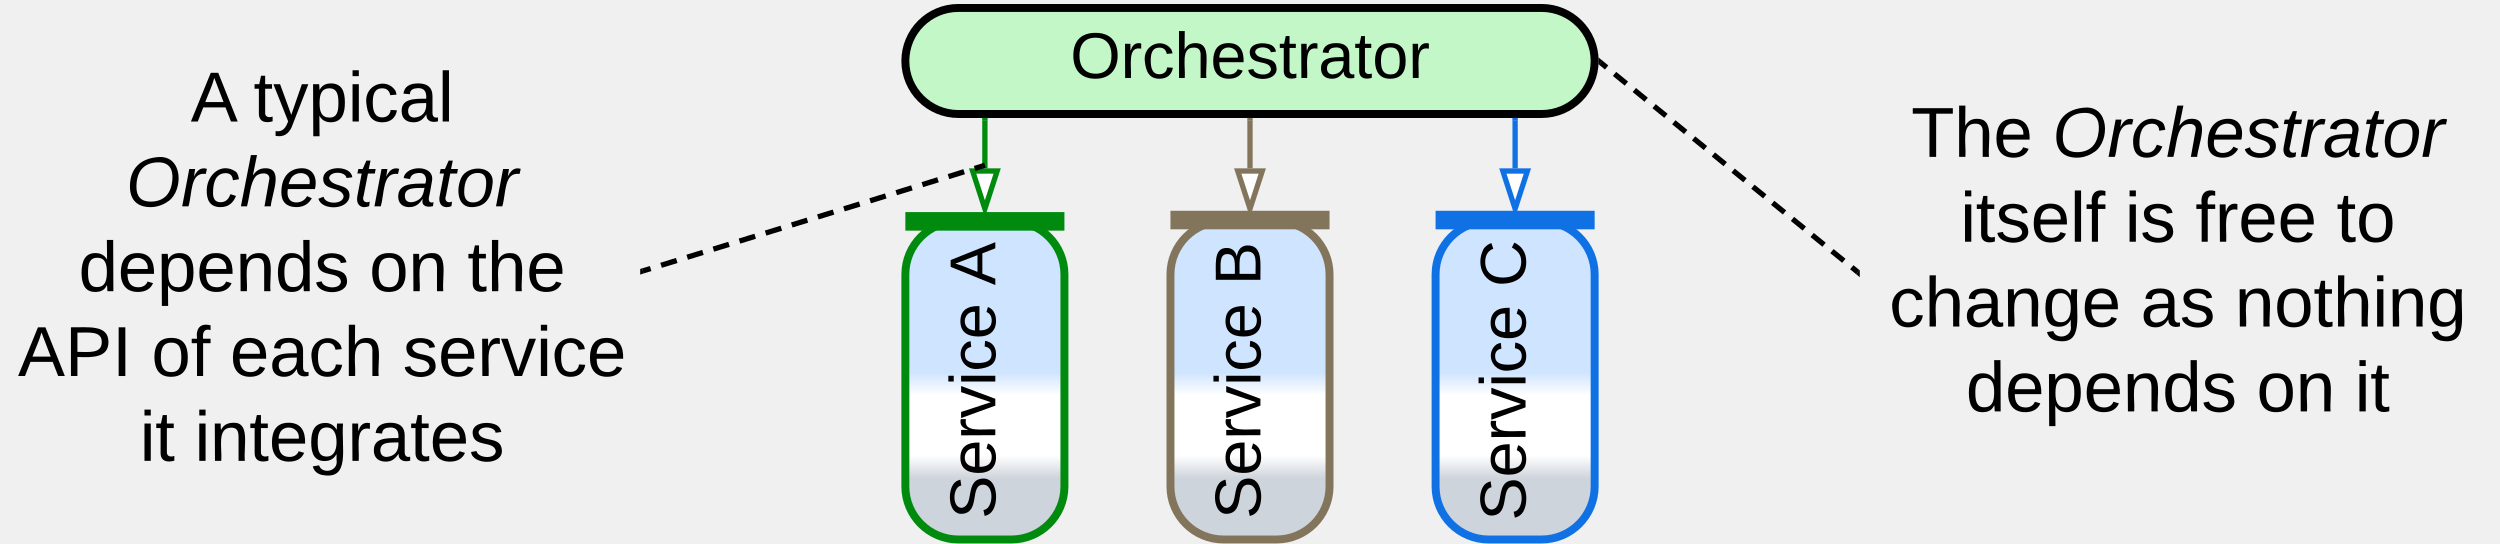
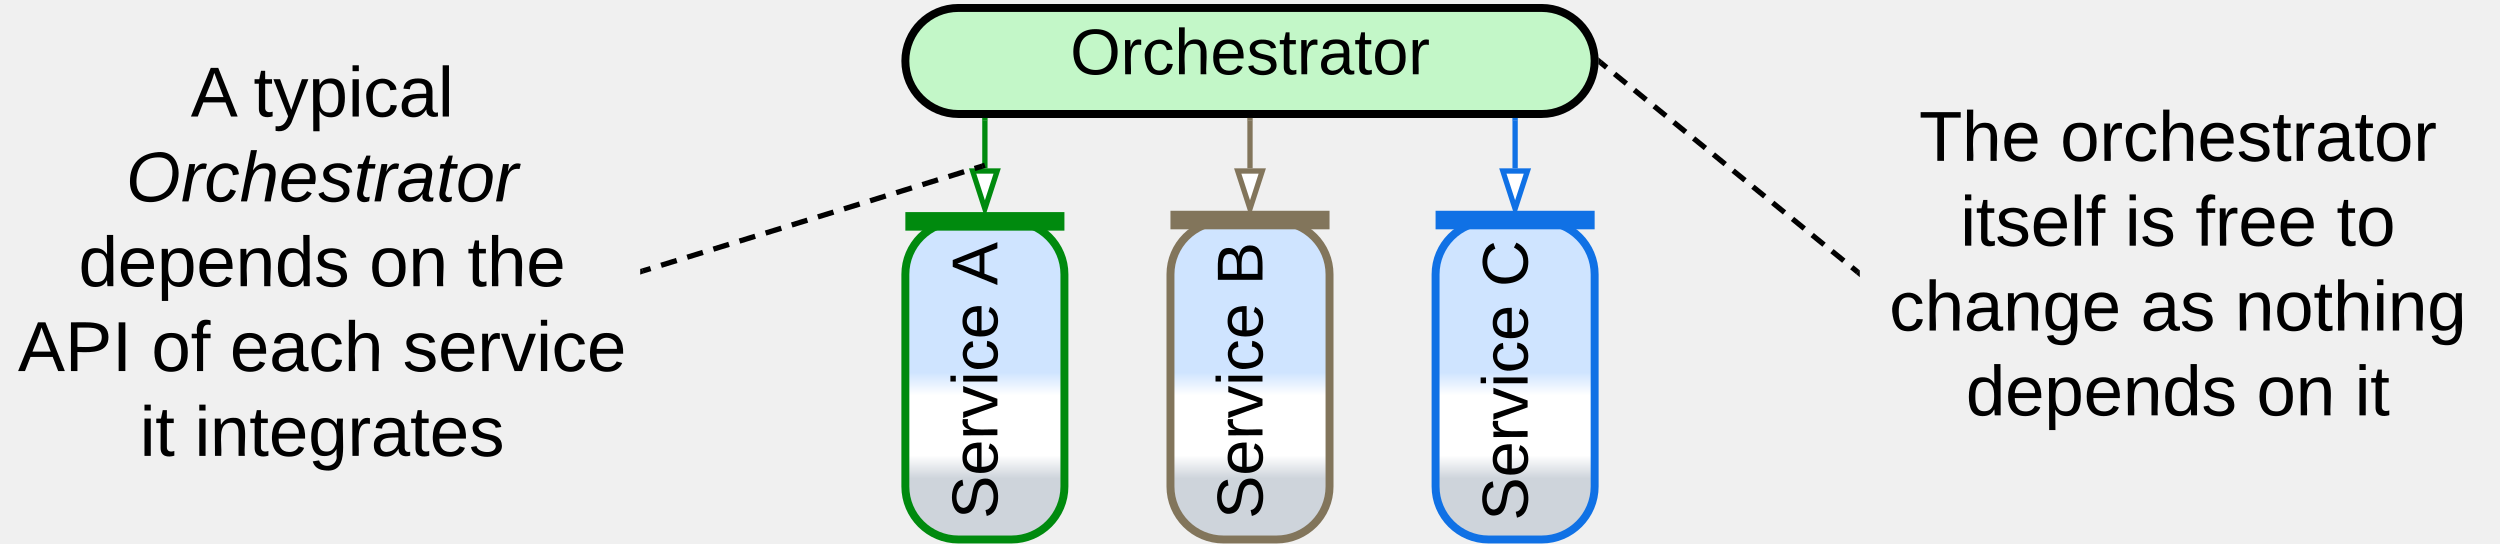
<svg xmlns="http://www.w3.org/2000/svg" xmlns:ns1="lucid" xmlns:xlink="http://www.w3.org/1999/xlink" width="943" height="205">
  <g transform="translate(-158.5 -537)" ns1:page-tab-id="0_0">
    <path d="M500 640.5a20 20 0 0 1 20-20h20a20 20 0 0 1 20 20v80a20 20 0 0 1-20 20h-20a20 20 0 0 1-20-20z" stroke="#008a0e" stroke-width="3" fill="url(#a)" />
-     <use xlink:href="#b" transform="matrix(-1.8369701987210297e-16,-1,1,-1.8369701987210297e-16,505,735.5) translate(2.783951 28.93056)" />
-     <use xlink:href="#c" transform="matrix(-1.8369701987210297e-16,-1,1,-1.8369701987210297e-16,505,735.5) translate(90.91975 28.93056)" />
+     <use xlink:href="#b" transform="matrix(-1.8369701987210297e-16,-1,1,-1.8369701987210297e-16,505,735.5) translate(2.783951 29.71181)" />
+     <use xlink:href="#c" transform="matrix(-1.8369701987210297e-16,-1,1,-1.8369701987210297e-16,505,735.5) translate(90.91975 29.71181)" />
    <path d="M600 640.5a20 20 0 0 1 20-20h20a20 20 0 0 1 20 20v80a20 20 0 0 1-20 20h-20a20 20 0 0 1-20-20z" stroke="#82755b" stroke-width="3" fill="url(#d)" />
-     <use xlink:href="#b" transform="matrix(-1.8369701987210297e-16,-1,1,-1.8369701987210297e-16,605.0001,735.5) translate(2.783951 28.93056)" />
-     <use xlink:href="#e" transform="matrix(-1.8369701987210297e-16,-1,1,-1.8369701987210297e-16,605.0001,735.5) translate(90.91975 28.93056)" />
-     <path d="M700 640.5a20 20 0 0 1 20-20h20a20 20 0 0 1 20 20v80a20 20 0 0 1-20 20h-20a20 20 0 0 1-20-20z" stroke="#1071e5" stroke-width="3" fill="url(#f)" />
-     <use xlink:href="#b" transform="matrix(-1.8369701987210297e-16,-1,1,-1.8369701987210297e-16,705.0001,735.5) translate(2.138889 28.93056)" />
-     <use xlink:href="#g" transform="matrix(-1.8369701987210297e-16,-1,1,-1.8369701987210297e-16,705.0001,735.5) translate(90.27469 28.93056)" />
+     <use xlink:href="#e" transform="matrix(-1.8369701987210297e-16,-1,1,-1.8369701987210297e-16,605.0001,735.5) translate(2.783951 29.71181)" />
+     <use xlink:href="#f" transform="matrix(-1.8369701987210297e-16,-1,1,-1.8369701987210297e-16,605.0001,735.5) translate(90.91975 29.71181)" />
+     <path d="M700 640.5a20 20 0 0 1 20-20h20a20 20 0 0 1 20 20v80a20 20 0 0 1-20 20h-20a20 20 0 0 1-20-20z" stroke="#1071e5" stroke-width="3" fill="url(#g)" />
+     <use xlink:href="#b" transform="matrix(-1.8369701987210297e-16,-1,1,-1.8369701987210297e-16,705.0001,735.5) translate(2.138889 29.71181)" />
+     <use xlink:href="#h" transform="matrix(-1.8369701987210297e-16,-1,1,-1.8369701987210297e-16,705.0001,735.5) translate(90.27469 29.71181)" />
    <path d="M500 560a20 20 0 0 1 20-20h220a20 20 0 0 1 20 20 20 20 0 0 1-20 20H520a20 20 0 0 1-20-20z" stroke="#000" stroke-width="3" fill="#c3f7c8" />
-     <use xlink:href="#h" transform="matrix(1,0,0,1,505.0001,545) translate(57.20562 21.43056)" />
+     <use xlink:href="#i" transform="matrix(1,0,0,1,505.0001,545) translate(57.20562 20.02431)" />
    <path d="M530 582.5v18" stroke="#008a0e" stroke-width="2" fill="none" />
    <path d="M530.98 582.53H529v-1.03H531z" stroke="#008a0e" stroke-width=".05" fill="#008a0e" />
    <path d="M530 615.76l-4.63-14.26h9.26z" stroke="#008a0e" stroke-width="2" fill="#fff" />
    <path d="M630 582.5v18" stroke="#82755b" stroke-width="2" fill="none" />
    <path d="M630.98 582.53H629v-1.03H631z" stroke="#82755b" stroke-width=".05" fill="#82755b" />
    <path d="M630 615.76l-4.63-14.26h9.26z" stroke="#82755b" stroke-width="2" fill="#fff" />
    <path d="M730 582.5v18" stroke="#1071e5" stroke-width="2" fill="none" />
    <path d="M730.98 582.53H729v-1.03H731z" stroke="#1071e5" stroke-width=".05" fill="#1071e5" />
    <path d="M730 615.76l-4.63-14.26h9.27z" stroke="#1071e5" stroke-width="2" fill="#fff" />
-     <path d="M160 544.5a6 6 0 0 1 6-6h228a6 6 0 0 1 6 6v190a6 6 0 0 1-6 6H166a6 6 0 0 1-6-6z" stroke="#000" stroke-opacity="0" stroke-width="3" fill="#fff" fill-opacity="0" />
-     <use xlink:href="#i" transform="matrix(1,0,0,1,165,543.5) translate(65.44444 39.33333)" />
-     <use xlink:href="#j" transform="matrix(1,0,0,1,165,543.5) translate(89.14815 39.33333)" />
-     <use xlink:href="#k" transform="matrix(1,0,0,1,165,543.5) translate(41.03704 71.33333)" />
-     <use xlink:href="#l" transform="matrix(1,0,0,1,165,543.5) translate(23.14815 103.3333)" />
-     <use xlink:href="#m" transform="matrix(1,0,0,1,165,543.5) translate(132.7778 103.3333)" />
-     <use xlink:href="#n" transform="matrix(1,0,0,1,165,543.5) translate(169.8148 103.3333)" />
-     <use xlink:href="#o" transform="matrix(1,0,0,1,165,543.5) translate(0.2592593 135.3333)" />
-     <use xlink:href="#p" transform="matrix(1,0,0,1,165,543.5) translate(50.62963 135.3333)" />
-     <use xlink:href="#q" transform="matrix(1,0,0,1,165,543.5) translate(80.25926 135.3333)" />
-     <use xlink:href="#r" transform="matrix(1,0,0,1,165,543.5) translate(145.4444 135.3333)" />
-     <use xlink:href="#s" transform="matrix(1,0,0,1,165,543.5) translate(46.22222 167.3333)" />
-     <use xlink:href="#t" transform="matrix(1,0,0,1,165,543.5) translate(66.88889 167.3333)" />
-     <path d="M860 546a6 6 0 0 1 6-6h228a6 6 0 0 1 6 6v188.5a6 6 0 0 1-6 6H866a6 6 0 0 1-6-6z" stroke="#000" stroke-opacity="0" stroke-width="3" fill="#fff" fill-opacity="0" />
-     <use xlink:href="#u" transform="matrix(1,0,0,1,865,545) translate(14.40741 51.17708)" />
-     <use xlink:href="#k" transform="matrix(1,0,0,1,865,545) translate(67.66667 51.17708)" />
-     <use xlink:href="#v" transform="matrix(1,0,0,1,865,545) translate(32.92593 83.17708)" />
-     <use xlink:href="#w" transform="matrix(1,0,0,1,865,545) translate(95 83.17708)" />
-     <use xlink:href="#x" transform="matrix(1,0,0,1,865,545) translate(121.5926 83.17708)" />
-     <use xlink:href="#y" transform="matrix(1,0,0,1,865,545) translate(174.8519 83.17708)" />
-     <use xlink:href="#z" transform="matrix(1,0,0,1,865,545) translate(6.148148 115.1771)" />
-     <use xlink:href="#A" transform="matrix(1,0,0,1,865,545) translate(100.963 115.1771)" />
-     <use xlink:href="#B" transform="matrix(1,0,0,1,865,545) translate(136.5185 115.1771)" />
-     <use xlink:href="#l" transform="matrix(1,0,0,1,865,545) translate(35.03704 147.1771)" />
-     <use xlink:href="#m" transform="matrix(1,0,0,1,865,545) translate(144.6667 147.1771)" />
-     <use xlink:href="#C" transform="matrix(1,0,0,1,865,545) translate(181.7037 147.1771)" />
+     <path d="M160 544.5a6 6 0 0 1 6-6h228a6 6 0 0 1 6 6v190a6 6 0 0 1-6 6H166a6 6 0 0 1-6-6z" fill="none" />
+     <use xlink:href="#j" transform="matrix(1,0,0,1,165,543.5) translate(65.44444 37.45833)" />
+     <use xlink:href="#k" transform="matrix(1,0,0,1,165,543.5) translate(89.14815 37.45833)" />
+     <use xlink:href="#l" transform="matrix(1,0,0,1,165,543.5) translate(41.03704 69.45833)" />
+     <use xlink:href="#m" transform="matrix(1,0,0,1,165,543.5) translate(23.14815 101.4583)" />
+     <use xlink:href="#n" transform="matrix(1,0,0,1,165,543.5) translate(132.7778 101.4583)" />
+     <use xlink:href="#o" transform="matrix(1,0,0,1,165,543.5) translate(169.8148 101.4583)" />
+     <use xlink:href="#p" transform="matrix(1,0,0,1,165,543.5) translate(0.2592593 133.4583)" />
+     <use xlink:href="#q" transform="matrix(1,0,0,1,165,543.5) translate(50.62963 133.4583)" />
+     <use xlink:href="#r" transform="matrix(1,0,0,1,165,543.5) translate(80.25926 133.4583)" />
+     <use xlink:href="#s" transform="matrix(1,0,0,1,165,543.5) translate(145.4444 133.4583)" />
+     <use xlink:href="#t" transform="matrix(1,0,0,1,165,543.5) translate(46.22222 165.4583)" />
+     <use xlink:href="#u" transform="matrix(1,0,0,1,165,543.5) translate(66.88889 165.4583)" />
+     <path d="M860 546a6 6 0 0 1 6-6h228a6 6 0 0 1 6 6v188.5a6 6 0 0 1-6 6H866a6 6 0 0 1-6-6z" fill="none" />
+     <use xlink:href="#v" transform="matrix(1,0,0,1,865,545) translate(17.37037 52.66927)" />
+     <use xlink:href="#w" transform="matrix(1,0,0,1,865,545) translate(70.62963 52.66927)" />
+     <use xlink:href="#x" transform="matrix(1,0,0,1,865,545) translate(32.92593 84.66927)" />
+     <use xlink:href="#y" transform="matrix(1,0,0,1,865,545) translate(95 84.66927)" />
+     <use xlink:href="#z" transform="matrix(1,0,0,1,865,545) translate(121.5926 84.66927)" />
+     <use xlink:href="#A" transform="matrix(1,0,0,1,865,545) translate(174.8519 84.66927)" />
+     <use xlink:href="#B" transform="matrix(1,0,0,1,865,545) translate(6.148148 116.6693)" />
+     <use xlink:href="#C" transform="matrix(1,0,0,1,865,545) translate(100.963 116.6693)" />
+     <use xlink:href="#D" transform="matrix(1,0,0,1,865,545) translate(136.5185 116.6693)" />
+     <use xlink:href="#E" transform="matrix(1,0,0,1,865,545) translate(35.03704 148.6693)" />
+     <use xlink:href="#F" transform="matrix(1,0,0,1,865,545) translate(144.6667 148.6693)" />
+     <use xlink:href="#G" transform="matrix(1,0,0,1,865,545) translate(181.7037 148.6693)" />
    <path d="M556.5 620.5h-53M556.4 620.5h3.6M503.6 620.5H500" stroke="#008a0e" stroke-width="7" fill="none" />
    <path d="M656.5 620h-53M656.4 620h3.6M603.6 620H600" stroke="#82755b" stroke-width="7" fill="none" />
    <path d="M756.5 620h-53M756.4 620h3.6M703.6 620H700" stroke="#1071e5" stroke-width="7" fill="none" />
    <path d="M400.95 639.2l2.96-.9m3.95-1.23l5.9-1.82m3.96-1.22l5.92-1.83m3.94-1.22l5.9-1.82m3.95-1.22l5.92-1.83m3.94-1.2l5.92-1.83m3.94-1.22l5.9-1.82m3.95-1.22l5.9-1.82m3.95-1.22l5.92-1.82m3.94-1.22l5.9-1.83m3.95-1.23l5.9-1.82m3.95-1.22l5.9-1.83m3.96-1.2l5.9-1.84m3.95-1.22l2.94-.9" stroke="#000" stroke-width="2" fill="none" />
    <path d="M401.27 640.13l-1.27.4v-2.05l.7-.2z" stroke="#000" stroke-width=".05" fill="#000" />
-     <path d="M529.02 599.64l.98-.3M762.28 560.63l2.24 1.82m2.98 2.43l4.47 3.65m3 2.43l4.46 3.65m3 2.44l4.46 3.64m2.97 2.43l4.48 3.66m2.98 2.43l4.47 3.63m3 2.43l4.46 3.65m2.98 2.44l4.48 3.65m2.98 2.42l4.48 3.64m2.98 2.43l4.47 3.64m3 2.43l4.46 3.64m2.97 2.44l4.48 3.65m2.98 2.42l4.48 3.64m3 2.44l2.23 1.82" stroke="#000" stroke-width="2" fill="none" />
+     <path d="M529.02 599.64l.98-.3M762.28 560.63l2.24 1.82m2.98 2.43l4.47 3.65m3 2.43l4.46 3.65m3 2.44l4.46 3.64m2.97 2.43l4.48 3.66m2.98 2.43l4.47 3.63m3 2.43l4.46 3.65m2.98 2.44l4.48 3.65m2.98 2.42l4.47 3.64m3 2.43l4.46 3.64m3 2.43l4.46 3.64m2.97 2.44l4.48 3.65m2.98 2.42l4.48 3.64m3 2.44l2.23 1.82" stroke="#000" stroke-width="2" fill="none" />
    <path d="M762.92 559.9l-1.24 1.5-.27-.22.1-1.18-.1-1.34zM860 639v2.5l-1.4-1.14 1.22-1.5z" stroke="#000" stroke-width=".05" fill="#000" />
    <defs>
      <linearGradient gradientUnits="userSpaceOnUse" id="a" x1="500" y1="740.5" x2="500" y2="620.5">
        <stop offset="19.2%" stop-color="#ced4db" />
        <stop offset="26.45%" stop-color="#fff" />
        <stop offset="45.29%" stop-color="#fff" />
        <stop offset="52.54%" stop-color="#cfe4ff" />
      </linearGradient>
-       <path d="M185-189c-5-48-123-54-124 2 14 75 158 14 163 119 3 78-121 87-175 55-17-10-28-26-33-46l33-7c5 56 141 63 141-1 0-78-155-14-162-118-5-82 145-84 179-34 5 7 8 16 11 25" id="D" />
-       <path d="M100-194c63 0 86 42 84 106H49c0 40 14 67 53 68 26 1 43-12 49-29l28 8c-11 28-37 45-77 45C44 4 14-33 15-96c1-61 26-98 85-98zm52 81c6-60-76-77-97-28-3 7-6 17-6 28h103" id="E" />
-       <path d="M114-163C36-179 61-72 57 0H25l-1-190h30c1 12-1 29 2 39 6-27 23-49 58-41v29" id="F" />
-       <path d="M108 0H70L1-190h34L89-25l56-165h34" id="G" />
-       <path d="M24-231v-30h32v30H24zM24 0v-190h32V0H24" id="H" />
-       <path d="M96-169c-40 0-48 33-48 73s9 75 48 75c24 0 41-14 43-38l32 2c-6 37-31 61-74 61-59 0-76-41-82-99-10-93 101-131 147-64 4 7 5 14 7 22l-32 3c-4-21-16-35-41-35" id="I" />
+       <path d="M185-189c-5-48-123-54-124 2 14 75 158 14 163 119 3 78-121 87-175 55-17-10-28-26-33-46l33-7c5 56 141 63 141-1 0-78-155-14-162-118-5-82 145-84 179-34 5 7 8 16 11 25" id="H" />
+       <path d="M100-194c63 0 86 42 84 106H49c0 40 14 67 53 68 26 1 43-12 49-29l28 8c-11 28-37 45-77 45C44 4 14-33 15-96c1-61 26-98 85-98zm52 81c6-60-76-77-97-28-3 7-6 17-6 28h103" id="I" />
+       <path d="M114-163C36-179 61-72 57 0H25l-1-190h30c1 12-1 29 2 39 6-27 23-49 58-41v29" id="J" />
+       <path d="M108 0H70L1-190h34L89-25l56-165h34" id="K" />
+       <path d="M24-231v-30h32v30H24zM24 0v-190h32V0H24" id="L" />
+       <path d="M96-169c-40 0-48 33-48 73s9 75 48 75c24 0 41-14 43-38l32 2c-6 37-31 61-74 61-59 0-76-41-82-99-10-93 101-131 147-64 4 7 5 14 7 22l-32 3c-4-21-16-35-41-35" id="M" />
      <g id="b">
-         <use transform="matrix(0.06790123,0,0,0.06790123,0,0)" xlink:href="#D" />
-         <use transform="matrix(0.06790123,0,0,0.06790123,16.2963,0)" xlink:href="#E" />
-         <use transform="matrix(0.06790123,0,0,0.06790123,29.87654,0)" xlink:href="#F" />
-         <use transform="matrix(0.06790123,0,0,0.06790123,37.95679,0)" xlink:href="#G" />
-         <use transform="matrix(0.06790123,0,0,0.06790123,50.17901,0)" xlink:href="#H" />
-         <use transform="matrix(0.06790123,0,0,0.06790123,55.54321,0)" xlink:href="#I" />
-         <use transform="matrix(0.06790123,0,0,0.06790123,67.76543,0)" xlink:href="#E" />
-       </g>
-       <path d="M205 0l-28-72H64L36 0H1l101-248h38L239 0h-34zm-38-99l-47-123c-12 45-31 82-46 123h93" id="J" />
-       <use transform="matrix(0.06790123,0,0,0.06790123,0,0)" xlink:href="#J" id="c" />
+         <use transform="matrix(0.06790123,0,0,0.06790123,0,0)" xlink:href="#H" />
+         <use transform="matrix(0.06790123,0,0,0.06790123,16.2963,0)" xlink:href="#I" />
+         <use transform="matrix(0.06790123,0,0,0.06790123,29.87654,0)" xlink:href="#J" />
+         <use transform="matrix(0.06790123,0,0,0.06790123,37.95679,0)" xlink:href="#K" />
+         <use transform="matrix(0.06790123,0,0,0.06790123,50.17901,0)" xlink:href="#L" />
+         <use transform="matrix(0.06790123,0,0,0.06790123,55.54321,0)" xlink:href="#M" />
+         <use transform="matrix(0.06790123,0,0,0.06790123,67.76543,0)" xlink:href="#I" />
+       </g>
+       <path d="M205 0l-28-72H64L36 0H1l101-248h38L239 0h-34zm-38-99l-47-123c-12 45-31 82-46 123h93" id="N" />
+       <use transform="matrix(0.06790123,0,0,0.06790123,0,0)" xlink:href="#N" id="c" />
      <linearGradient gradientUnits="userSpaceOnUse" id="d" x1="600" y1="740.5" x2="600" y2="620.5">
        <stop offset="19.2%" stop-color="#ced4db" />
        <stop offset="26.45%" stop-color="#fff" />
        <stop offset="45.29%" stop-color="#fff" />
        <stop offset="52.54%" stop-color="#cfe4ff" />
      </linearGradient>
-       <path d="M160-131c35 5 61 23 61 61C221 17 115-2 30 0v-248c76 3 177-17 177 60 0 33-19 50-47 57zm-97-11c50-1 110 9 110-42 0-47-63-36-110-37v79zm0 115c55-2 124 14 124-45 0-56-70-42-124-44v89" id="K" />
-       <use transform="matrix(0.06790123,0,0,0.06790123,0,0)" xlink:href="#K" id="e" />
-       <linearGradient gradientUnits="userSpaceOnUse" id="f" x1="700" y1="740.5" x2="700" y2="620.5">
+       <g id="e">
+         <use transform="matrix(0.06790123,0,0,0.06790123,0,0)" xlink:href="#H" />
+         <use transform="matrix(0.06790123,0,0,0.06790123,16.2963,0)" xlink:href="#I" />
+         <use transform="matrix(0.06790123,0,0,0.06790123,29.87654,0)" xlink:href="#J" />
+         <use transform="matrix(0.06790123,0,0,0.06790123,37.95679,0)" xlink:href="#K" />
+         <use transform="matrix(0.06790123,0,0,0.06790123,50.17901,0)" xlink:href="#L" />
+         <use transform="matrix(0.06790123,0,0,0.06790123,55.54321,0)" xlink:href="#M" />
+         <use transform="matrix(0.06790123,0,0,0.06790123,67.76543,0)" xlink:href="#I" />
+       </g>
+       <path d="M160-131c35 5 61 23 61 61C221 17 115-2 30 0v-248c76 3 177-17 177 60 0 33-19 50-47 57zm-97-11c50-1 110 9 110-42 0-47-63-36-110-37v79zm0 115c55-2 124 14 124-45 0-56-70-42-124-44v89" id="O" />
+       <use transform="matrix(0.06790123,0,0,0.06790123,0,0)" xlink:href="#O" id="f" />
+       <linearGradient gradientUnits="userSpaceOnUse" id="g" x1="700" y1="740.5" x2="700" y2="620.5">
        <stop offset="19.2%" stop-color="#ced4db" />
        <stop offset="26.45%" stop-color="#fff" />
        <stop offset="45.29%" stop-color="#fff" />
        <stop offset="52.54%" stop-color="#cfe4ff" />
      </linearGradient>
-       <path d="M212-179c-10-28-35-45-73-45-59 0-87 40-87 99 0 60 29 101 89 101 43 0 62-24 78-52l27 14C228-24 195 4 139 4 59 4 22-46 18-125c-6-104 99-153 187-111 19 9 31 26 39 46" id="L" />
-       <use transform="matrix(0.06790123,0,0,0.06790123,0,0)" xlink:href="#L" id="g" />
-       <path d="M140-251c81 0 123 46 123 126C263-46 219 4 140 4 59 4 17-45 17-125s42-126 123-126zm0 227c63 0 89-41 89-101s-29-99-89-99c-61 0-89 39-89 99S79-25 140-24" id="M" />
-       <path d="M106-169C34-169 62-67 57 0H25v-261h32l-1 103c12-21 28-36 61-36 89 0 53 116 60 194h-32v-121c2-32-8-49-39-48" id="N" />
-       <path d="M135-143c-3-34-86-38-87 0 15 53 115 12 119 90S17 21 10-45l28-5c4 36 97 45 98 0-10-56-113-15-118-90-4-57 82-63 122-42 12 7 21 19 24 35" id="O" />
-       <path d="M59-47c-2 24 18 29 38 22v24C64 9 27 4 27-40v-127H5v-23h24l9-43h21v43h35v23H59v120" id="P" />
-       <path d="M141-36C126-15 110 5 73 4 37 3 15-17 15-53c-1-64 63-63 125-63 3-35-9-54-41-54-24 1-41 7-42 31l-33-3c5-37 33-52 76-52 45 0 72 20 72 64v82c-1 20 7 32 28 27v20c-31 9-61-2-59-35zM48-53c0 20 12 33 32 33 41-3 63-29 60-74-43 2-92-5-92 41" id="Q" />
-       <path d="M100-194c62-1 85 37 85 99 1 63-27 99-86 99S16-35 15-95c0-66 28-99 85-99zM99-20c44 1 53-31 53-75 0-43-8-75-51-75s-53 32-53 75 10 74 51 75" id="R" />
-       <g id="h">
-         <use transform="matrix(0.06790123,0,0,0.06790123,0,0)" xlink:href="#M" />
-         <use transform="matrix(0.06790123,0,0,0.06790123,19.01235,0)" xlink:href="#F" />
-         <use transform="matrix(0.06790123,0,0,0.06790123,27.09259,0)" xlink:href="#I" />
-         <use transform="matrix(0.06790123,0,0,0.06790123,39.31481,0)" xlink:href="#N" />
-         <use transform="matrix(0.06790123,0,0,0.06790123,52.89506,0)" xlink:href="#E" />
-         <use transform="matrix(0.06790123,0,0,0.06790123,66.47531,0)" xlink:href="#O" />
-         <use transform="matrix(0.06790123,0,0,0.06790123,78.69753,0)" xlink:href="#P" />
-         <use transform="matrix(0.06790123,0,0,0.06790123,85.48765,0)" xlink:href="#F" />
-         <use transform="matrix(0.06790123,0,0,0.06790123,93.5679,0)" xlink:href="#Q" />
-         <use transform="matrix(0.06790123,0,0,0.06790123,107.1481,0)" xlink:href="#P" />
-         <use transform="matrix(0.06790123,0,0,0.06790123,113.9383,0)" xlink:href="#R" />
-         <use transform="matrix(0.06790123,0,0,0.06790123,127.5185,0)" xlink:href="#F" />
-       </g>
-       <use transform="matrix(0.07407407,0,0,0.07407407,0,0)" xlink:href="#J" id="i" />
-       <path d="M179-190L93 31C79 59 56 82 12 73V49c39 6 53-20 64-50L1-190h34L92-34l54-156h33" id="S" />
-       <path d="M115-194c55 1 70 41 70 98S169 2 115 4C84 4 66-9 55-30l1 105H24l-1-265h31l2 30c10-21 28-34 59-34zm-8 174c40 0 45-34 45-75s-6-73-45-74c-42 0-51 32-51 76 0 43 10 73 51 73" id="T" />
-       <path d="M24 0v-261h32V0H24" id="U" />
-       <g id="j">
-         <use transform="matrix(0.07407407,0,0,0.07407407,0,0)" xlink:href="#P" />
-         <use transform="matrix(0.07407407,0,0,0.07407407,7.407407,0)" xlink:href="#S" />
-         <use transform="matrix(0.07407407,0,0,0.07407407,20.74074,0)" xlink:href="#T" />
-         <use transform="matrix(0.07407407,0,0,0.07407407,35.55556,0)" xlink:href="#H" />
-         <use transform="matrix(0.07407407,0,0,0.07407407,41.40741,0)" xlink:href="#I" />
-         <use transform="matrix(0.07407407,0,0,0.07407407,54.74074,0)" xlink:href="#Q" />
-         <use transform="matrix(0.07407407,0,0,0.07407407,69.55556,0)" xlink:href="#U" />
-       </g>
-       <path d="M20-101c0-91 52-143 145-150 126-9 127 168 53 223-23 17-55 32-93 32C57 4 20-33 20-101zm216-33c5-57-18-91-73-90-77 1-110 51-110 125 0 49 23 75 73 75 72-1 104-45 110-110" id="V" />
-       <path d="M66-151c12-25 30-51 66-40l-6 26C45-176 58-65 38 0H6l36-190h30" id="W" />
-       <path d="M44-68c0 29 11 47 38 47 30 0 42-19 51-41l28 9C148-21 126 4 82 4 31 4 10-29 12-85c3-77 74-140 146-93 12 8 15 23 18 40l-31 5c-1-22-13-36-36-36-52 0-65 49-65 101" id="X" />
-       <path d="M67-158c15-20 31-36 64-36 94 0 33 127 27 194h-32l25-140c3-38-53-32-70-12C52-117 51-51 37 0H6l51-261h31" id="Y" />
-       <path d="M111-194c62-3 86 47 72 106H45c-7 38 6 69 45 68 27-1 43-14 53-32l24 11C152-15 129 4 87 4 38 3 12-23 12-71c0-70 32-119 99-123zm44 81c14-66-71-72-95-28-4 8-8 17-11 28h106" id="Z" />
-       <path d="M55-144c13 50 104 24 104 88C159 21 15 23 1-39l26-10c6 40 102 42 102-4-13-50-104-23-104-87 0-71 143-71 148-8l-29 4c-5-35-85-37-89 0" id="aa" />
-       <path d="M51-54c-9 22 5 41 31 30L79-1C43 14 10-4 19-52l22-115H19l5-23h22l19-43h21l-9 43h35l-4 23H73" id="ab" />
-       <path d="M165-48c-4 18 1 34 23 27l-3 20c-29 8-62 0-52-35h-2C116-14 99 4 63 4 30 4 8-16 8-49c0-68 71-67 138-67 10-26 0-56-31-54-26 1-42 9-47 31l-32-5c8-67 160-71 144 15-5 28-9 54-15 81zM42-50c3 52 80 24 89-6 7-12 7-24 11-38-47 1-103-4-100 44" id="ac" />
-       <path d="M30-147c31-64 166-65 159 27C183-49 158 1 86 4 9 8 1-88 30-147zM88-20c53 0 68-48 68-100 0-31-11-51-44-50-52 1-68 46-68 97 0 32 13 53 44 53" id="ad" />
+       <path d="M212-179c-10-28-35-45-73-45-59 0-87 40-87 99 0 60 29 101 89 101 43 0 62-24 78-52l27 14C228-24 195 4 139 4 59 4 22-46 18-125c-6-104 99-153 187-111 19 9 31 26 39 46" id="P" />
+       <use transform="matrix(0.06790123,0,0,0.06790123,0,0)" xlink:href="#P" id="h" />
+       <path d="M140-251c81 0 123 46 123 126C263-46 219 4 140 4 59 4 17-45 17-125s42-126 123-126zm0 227c63 0 89-41 89-101s-29-99-89-99c-61 0-89 39-89 99S79-25 140-24" id="Q" />
+       <path d="M106-169C34-169 62-67 57 0H25v-261h32l-1 103c12-21 28-36 61-36 89 0 53 116 60 194h-32v-121c2-32-8-49-39-48" id="R" />
+       <path d="M135-143c-3-34-86-38-87 0 15 53 115 12 119 90S17 21 10-45l28-5c4 36 97 45 98 0-10-56-113-15-118-90-4-57 82-63 122-42 12 7 21 19 24 35" id="S" />
+       <path d="M59-47c-2 24 18 29 38 22v24C64 9 27 4 27-40v-127H5v-23h24l9-43h21v43h35v23H59v120" id="T" />
+       <path d="M141-36C126-15 110 5 73 4 37 3 15-17 15-53c-1-64 63-63 125-63 3-35-9-54-41-54-24 1-41 7-42 31l-33-3c5-37 33-52 76-52 45 0 72 20 72 64v82c-1 20 7 32 28 27v20c-31 9-61-2-59-35zM48-53c0 20 12 33 32 33 41-3 63-29 60-74-43 2-92-5-92 41" id="U" />
+       <path d="M100-194c62-1 85 37 85 99 1 63-27 99-86 99S16-35 15-95c0-66 28-99 85-99zM99-20c44 1 53-31 53-75 0-43-8-75-51-75s-53 32-53 75 10 74 51 75" id="V" />
+       <g id="i">
+         <use transform="matrix(0.06790123,0,0,0.06790123,0,0)" xlink:href="#Q" />
+         <use transform="matrix(0.06790123,0,0,0.06790123,19.01235,0)" xlink:href="#J" />
+         <use transform="matrix(0.06790123,0,0,0.06790123,27.09259,0)" xlink:href="#M" />
+         <use transform="matrix(0.06790123,0,0,0.06790123,39.31481,0)" xlink:href="#R" />
+         <use transform="matrix(0.06790123,0,0,0.06790123,52.89506,0)" xlink:href="#I" />
+         <use transform="matrix(0.06790123,0,0,0.06790123,66.47531,0)" xlink:href="#S" />
+         <use transform="matrix(0.06790123,0,0,0.06790123,78.69753,0)" xlink:href="#T" />
+         <use transform="matrix(0.06790123,0,0,0.06790123,85.48765,0)" xlink:href="#J" />
+         <use transform="matrix(0.06790123,0,0,0.06790123,93.5679,0)" xlink:href="#U" />
+         <use transform="matrix(0.06790123,0,0,0.06790123,107.1481,0)" xlink:href="#T" />
+         <use transform="matrix(0.06790123,0,0,0.06790123,113.9383,0)" xlink:href="#V" />
+         <use transform="matrix(0.06790123,0,0,0.06790123,127.5185,0)" xlink:href="#J" />
+       </g>
+       <use transform="matrix(0.07407407,0,0,0.07407407,0,0)" xlink:href="#N" id="j" />
+       <path d="M179-190L93 31C79 59 56 82 12 73V49c39 6 53-20 64-50L1-190h34L92-34l54-156h33" id="W" />
+       <path d="M115-194c55 1 70 41 70 98S169 2 115 4C84 4 66-9 55-30l1 105H24l-1-265h31l2 30c10-21 28-34 59-34zm-8 174c40 0 45-34 45-75s-6-73-45-74c-42 0-51 32-51 76 0 43 10 73 51 73" id="X" />
+       <path d="M24 0v-261h32V0H24" id="Y" />
      <g id="k">
+         <use transform="matrix(0.07407407,0,0,0.07407407,0,0)" xlink:href="#T" />
+         <use transform="matrix(0.07407407,0,0,0.07407407,7.407407,0)" xlink:href="#W" />
+         <use transform="matrix(0.07407407,0,0,0.07407407,20.74074,0)" xlink:href="#X" />
+         <use transform="matrix(0.07407407,0,0,0.07407407,35.55556,0)" xlink:href="#L" />
+         <use transform="matrix(0.07407407,0,0,0.07407407,41.40741,0)" xlink:href="#M" />
+         <use transform="matrix(0.07407407,0,0,0.07407407,54.74074,0)" xlink:href="#U" />
+         <use transform="matrix(0.07407407,0,0,0.07407407,69.55556,0)" xlink:href="#Y" />
+       </g>
+       <path d="M20-101c0-91 52-143 145-150 126-9 127 168 53 223-23 17-55 32-93 32C57 4 20-33 20-101zm216-33c5-57-18-91-73-90-77 1-110 51-110 125 0 49 23 75 73 75 72-1 104-45 110-110" id="Z" />
+       <path d="M66-151c12-25 30-51 66-40l-6 26C45-176 58-65 38 0H6l36-190h30" id="aa" />
+       <path d="M44-68c0 29 11 47 38 47 30 0 42-19 51-41l28 9C148-21 126 4 82 4 31 4 10-29 12-85c3-77 74-140 146-93 12 8 15 23 18 40l-31 5c-1-22-13-36-36-36-52 0-65 49-65 101" id="ab" />
+       <path d="M67-158c15-20 31-36 64-36 94 0 33 127 27 194h-32l25-140c3-38-53-32-70-12C52-117 51-51 37 0H6l51-261h31" id="ac" />
+       <path d="M111-194c62-3 86 47 72 106H45c-7 38 6 69 45 68 27-1 43-14 53-32l24 11C152-15 129 4 87 4 38 3 12-23 12-71c0-70 32-119 99-123zm44 81c14-66-71-72-95-28-4 8-8 17-11 28h106" id="ad" />
+       <path d="M55-144c13 50 104 24 104 88C159 21 15 23 1-39l26-10c6 40 102 42 102-4-13-50-104-23-104-87 0-71 143-71 148-8l-29 4c-5-35-85-37-89 0" id="ae" />
+       <path d="M51-54c-9 22 5 41 31 30L79-1C43 14 10-4 19-52l22-115H19l5-23h22l19-43h21l-9 43h35l-4 23H73" id="af" />
+       <path d="M165-48c-4 18 1 34 23 27l-3 20c-29 8-62 0-52-35h-2C116-14 99 4 63 4 30 4 8-16 8-49c0-68 71-67 138-67 10-26 0-56-31-54-26 1-42 9-47 31l-32-5c8-67 160-71 144 15-5 28-9 54-15 81zM42-50c3 52 80 24 89-6 7-12 7-24 11-38-47 1-103-4-100 44" id="ag" />
+       <path d="M30-147c31-64 166-65 159 27C183-49 158 1 86 4 9 8 1-88 30-147zM88-20c53 0 68-48 68-100 0-31-11-51-44-50-52 1-68 46-68 97 0 32 13 53 44 53" id="ah" />
+       <g id="l">
+         <use transform="matrix(0.07407407,0,0,0.07407407,0,0)" xlink:href="#Z" />
+         <use transform="matrix(0.07407407,0,0,0.07407407,20.74074,0)" xlink:href="#aa" />
+         <use transform="matrix(0.07407407,0,0,0.07407407,29.55556,0)" xlink:href="#ab" />
+         <use transform="matrix(0.07407407,0,0,0.07407407,42.88889,0)" xlink:href="#ac" />
+         <use transform="matrix(0.07407407,0,0,0.07407407,57.7037,0)" xlink:href="#ad" />
+         <use transform="matrix(0.07407407,0,0,0.07407407,72.51852,0)" xlink:href="#ae" />
+         <use transform="matrix(0.07407407,0,0,0.07407407,85.85185,0)" xlink:href="#af" />
+         <use transform="matrix(0.07407407,0,0,0.07407407,93.25926,0)" xlink:href="#aa" />
+         <use transform="matrix(0.07407407,0,0,0.07407407,102.0741,0)" xlink:href="#ag" />
+         <use transform="matrix(0.07407407,0,0,0.07407407,116.8889,0)" xlink:href="#af" />
+         <use transform="matrix(0.07407407,0,0,0.07407407,124.2963,0)" xlink:href="#ah" />
+         <use transform="matrix(0.07407407,0,0,0.07407407,139.1111,0)" xlink:href="#aa" />
+       </g>
+       <path d="M85-194c31 0 48 13 60 33l-1-100h32l1 261h-30c-2-10 0-23-3-31C134-8 116 4 85 4 32 4 16-35 15-94c0-66 23-100 70-100zm9 24c-40 0-46 34-46 75 0 40 6 74 45 74 42 0 51-32 51-76 0-42-9-74-50-73" id="ai" />
+       <path d="M117-194c89-4 53 116 60 194h-32v-121c0-31-8-49-39-48C34-167 62-67 57 0H25l-1-190h30c1 10-1 24 2 32 11-22 29-35 61-36" id="aj" />
+       <g id="m">
+         <use transform="matrix(0.07407407,0,0,0.07407407,0,0)" xlink:href="#ai" />
+         <use transform="matrix(0.07407407,0,0,0.07407407,14.81481,0)" xlink:href="#I" />
+         <use transform="matrix(0.07407407,0,0,0.07407407,29.62963,0)" xlink:href="#X" />
+         <use transform="matrix(0.07407407,0,0,0.07407407,44.44444,0)" xlink:href="#I" />
+         <use transform="matrix(0.07407407,0,0,0.07407407,59.25926,0)" xlink:href="#aj" />
+         <use transform="matrix(0.07407407,0,0,0.07407407,74.07407,0)" xlink:href="#ai" />
+         <use transform="matrix(0.07407407,0,0,0.07407407,88.88889,0)" xlink:href="#S" />
+       </g>
+       <g id="n">
        <use transform="matrix(0.07407407,0,0,0.07407407,0,0)" xlink:href="#V" />
-         <use transform="matrix(0.07407407,0,0,0.07407407,20.74074,0)" xlink:href="#W" />
-         <use transform="matrix(0.07407407,0,0,0.07407407,29.55556,0)" xlink:href="#X" />
-         <use transform="matrix(0.07407407,0,0,0.07407407,42.88889,0)" xlink:href="#Y" />
-         <use transform="matrix(0.07407407,0,0,0.07407407,57.7037,0)" xlink:href="#Z" />
-         <use transform="matrix(0.07407407,0,0,0.07407407,72.51852,0)" xlink:href="#aa" />
-         <use transform="matrix(0.07407407,0,0,0.07407407,85.85185,0)" xlink:href="#ab" />
-         <use transform="matrix(0.07407407,0,0,0.07407407,93.25926,0)" xlink:href="#W" />
-         <use transform="matrix(0.07407407,0,0,0.07407407,102.0741,0)" xlink:href="#ac" />
-         <use transform="matrix(0.07407407,0,0,0.07407407,116.8889,0)" xlink:href="#ab" />
-         <use transform="matrix(0.07407407,0,0,0.07407407,124.2963,0)" xlink:href="#ad" />
-         <use transform="matrix(0.07407407,0,0,0.07407407,139.1111,0)" xlink:href="#W" />
-       </g>
-       <path d="M85-194c31 0 48 13 60 33l-1-100h32l1 261h-30c-2-10 0-23-3-31C134-8 116 4 85 4 32 4 16-35 15-94c0-66 23-100 70-100zm9 24c-40 0-46 34-46 75 0 40 6 74 45 74 42 0 51-32 51-76 0-42-9-74-50-73" id="ae" />
-       <path d="M117-194c89-4 53 116 60 194h-32v-121c0-31-8-49-39-48C34-167 62-67 57 0H25l-1-190h30c1 10-1 24 2 32 11-22 29-35 61-36" id="af" />
-       <g id="l">
-         <use transform="matrix(0.07407407,0,0,0.07407407,0,0)" xlink:href="#ae" />
-         <use transform="matrix(0.07407407,0,0,0.07407407,14.81481,0)" xlink:href="#E" />
+         <use transform="matrix(0.07407407,0,0,0.07407407,14.81481,0)" xlink:href="#aj" />
+       </g>
+       <g id="o">
+         <use transform="matrix(0.07407407,0,0,0.07407407,0,0)" xlink:href="#T" />
+         <use transform="matrix(0.07407407,0,0,0.07407407,7.407407,0)" xlink:href="#R" />
+         <use transform="matrix(0.07407407,0,0,0.07407407,22.22222,0)" xlink:href="#I" />
+       </g>
+       <path d="M30-248c87 1 191-15 191 75 0 78-77 80-158 76V0H30v-248zm33 125c57 0 124 11 124-50 0-59-68-47-124-48v98" id="ak" />
+       <path d="M33 0v-248h34V0H33" id="al" />
+       <g id="p">
+         <use transform="matrix(0.07407407,0,0,0.07407407,0,0)" xlink:href="#N" />
+         <use transform="matrix(0.07407407,0,0,0.07407407,17.77778,0)" xlink:href="#ak" />
+         <use transform="matrix(0.07407407,0,0,0.07407407,35.55556,0)" xlink:href="#al" />
+       </g>
+       <path d="M101-234c-31-9-42 10-38 44h38v23H63V0H32v-167H5v-23h27c-7-52 17-82 69-68v24" id="am" />
+       <g id="q">
+         <use transform="matrix(0.07407407,0,0,0.07407407,0,0)" xlink:href="#V" />
+         <use transform="matrix(0.07407407,0,0,0.07407407,14.81481,0)" xlink:href="#am" />
+       </g>
+       <g id="r">
+         <use transform="matrix(0.07407407,0,0,0.07407407,0,0)" xlink:href="#I" />
+         <use transform="matrix(0.07407407,0,0,0.07407407,14.81481,0)" xlink:href="#U" />
+         <use transform="matrix(0.07407407,0,0,0.07407407,29.62963,0)" xlink:href="#M" />
+         <use transform="matrix(0.07407407,0,0,0.07407407,42.96296,0)" xlink:href="#R" />
+       </g>
+       <g id="s">
+         <use transform="matrix(0.07407407,0,0,0.07407407,0,0)" xlink:href="#S" />
+         <use transform="matrix(0.07407407,0,0,0.07407407,13.33333,0)" xlink:href="#I" />
+         <use transform="matrix(0.07407407,0,0,0.07407407,28.14815,0)" xlink:href="#J" />
+         <use transform="matrix(0.07407407,0,0,0.07407407,36.96296,0)" xlink:href="#K" />
+         <use transform="matrix(0.07407407,0,0,0.07407407,50.2963,0)" xlink:href="#L" />
+         <use transform="matrix(0.07407407,0,0,0.07407407,56.14815,0)" xlink:href="#M" />
+         <use transform="matrix(0.07407407,0,0,0.07407407,69.48148,0)" xlink:href="#I" />
+       </g>
+       <g id="t">
+         <use transform="matrix(0.07407407,0,0,0.07407407,0,0)" xlink:href="#L" />
+         <use transform="matrix(0.07407407,0,0,0.07407407,5.851852,0)" xlink:href="#T" />
+       </g>
+       <path d="M177-190C167-65 218 103 67 71c-23-6-38-20-44-43l32-5c15 47 100 32 89-28v-30C133-14 115 1 83 1 29 1 15-40 15-95c0-56 16-97 71-98 29-1 48 16 59 35 1-10 0-23 2-32h30zM94-22c36 0 50-32 50-73 0-42-14-75-50-75-39 0-46 34-46 75s6 73 46 73" id="an" />
+       <g id="u">
+         <use transform="matrix(0.07407407,0,0,0.07407407,0,0)" xlink:href="#L" />
+         <use transform="matrix(0.07407407,0,0,0.07407407,5.851852,0)" xlink:href="#aj" />
+         <use transform="matrix(0.07407407,0,0,0.07407407,20.66667,0)" xlink:href="#T" />
+         <use transform="matrix(0.07407407,0,0,0.07407407,28.07407,0)" xlink:href="#I" />
+         <use transform="matrix(0.07407407,0,0,0.07407407,42.88889,0)" xlink:href="#an" />
+         <use transform="matrix(0.07407407,0,0,0.07407407,57.7037,0)" xlink:href="#J" />
+         <use transform="matrix(0.07407407,0,0,0.07407407,66.51852,0)" xlink:href="#U" />
+         <use transform="matrix(0.07407407,0,0,0.07407407,81.33333,0)" xlink:href="#T" />
+         <use transform="matrix(0.07407407,0,0,0.07407407,88.74074,0)" xlink:href="#I" />
+         <use transform="matrix(0.07407407,0,0,0.07407407,103.5556,0)" xlink:href="#S" />
+       </g>
+       <path d="M127-220V0H93v-220H8v-28h204v28h-85" id="ao" />
+       <g id="v">
+         <use transform="matrix(0.07407407,0,0,0.07407407,0,0)" xlink:href="#ao" />
+         <use transform="matrix(0.07407407,0,0,0.07407407,16.22222,0)" xlink:href="#R" />
+         <use transform="matrix(0.07407407,0,0,0.07407407,31.03704,0)" xlink:href="#I" />
+       </g>
+       <g id="w">
+         <use transform="matrix(0.07407407,0,0,0.07407407,0,0)" xlink:href="#V" />
+         <use transform="matrix(0.07407407,0,0,0.07407407,14.81481,0)" xlink:href="#J" />
+         <use transform="matrix(0.07407407,0,0,0.07407407,23.62963,0)" xlink:href="#M" />
+         <use transform="matrix(0.07407407,0,0,0.07407407,36.96296,0)" xlink:href="#R" />
+         <use transform="matrix(0.07407407,0,0,0.07407407,51.77778,0)" xlink:href="#I" />
+         <use transform="matrix(0.07407407,0,0,0.07407407,66.59259,0)" xlink:href="#S" />
+         <use transform="matrix(0.07407407,0,0,0.07407407,79.92593,0)" xlink:href="#T" />
+         <use transform="matrix(0.07407407,0,0,0.07407407,87.33333,0)" xlink:href="#J" />
+         <use transform="matrix(0.07407407,0,0,0.07407407,96.14815,0)" xlink:href="#U" />
+         <use transform="matrix(0.07407407,0,0,0.07407407,110.963,0)" xlink:href="#T" />
+         <use transform="matrix(0.07407407,0,0,0.07407407,118.3704,0)" xlink:href="#V" />
+         <use transform="matrix(0.07407407,0,0,0.07407407,133.1852,0)" xlink:href="#J" />
+       </g>
+       <g id="x">
+         <use transform="matrix(0.07407407,0,0,0.07407407,0,0)" xlink:href="#L" />
+         <use transform="matrix(0.07407407,0,0,0.07407407,5.851852,0)" xlink:href="#T" />
+         <use transform="matrix(0.07407407,0,0,0.07407407,13.25926,0)" xlink:href="#S" />
+         <use transform="matrix(0.07407407,0,0,0.07407407,26.59259,0)" xlink:href="#I" />
+         <use transform="matrix(0.07407407,0,0,0.07407407,41.40741,0)" xlink:href="#Y" />
+         <use transform="matrix(0.07407407,0,0,0.07407407,47.25926,0)" xlink:href="#am" />
+       </g>
+       <g id="y">
+         <use transform="matrix(0.07407407,0,0,0.07407407,0,0)" xlink:href="#L" />
+         <use transform="matrix(0.07407407,0,0,0.07407407,5.851852,0)" xlink:href="#S" />
+       </g>
+       <g id="z">
+         <use transform="matrix(0.07407407,0,0,0.07407407,0,0)" xlink:href="#am" />
+         <use transform="matrix(0.07407407,0,0,0.07407407,7.407407,0)" xlink:href="#J" />
+         <use transform="matrix(0.07407407,0,0,0.07407407,16.22222,0)" xlink:href="#I" />
+         <use transform="matrix(0.07407407,0,0,0.07407407,31.03704,0)" xlink:href="#I" />
+       </g>
+       <g id="A">
+         <use transform="matrix(0.07407407,0,0,0.07407407,0,0)" xlink:href="#T" />
+         <use transform="matrix(0.07407407,0,0,0.07407407,7.407407,0)" xlink:href="#V" />
+       </g>
+       <g id="B">
+         <use transform="matrix(0.07407407,0,0,0.07407407,0,0)" xlink:href="#M" />
+         <use transform="matrix(0.07407407,0,0,0.07407407,13.33333,0)" xlink:href="#R" />
+         <use transform="matrix(0.07407407,0,0,0.07407407,28.14815,0)" xlink:href="#U" />
+         <use transform="matrix(0.07407407,0,0,0.07407407,42.96296,0)" xlink:href="#aj" />
+         <use transform="matrix(0.07407407,0,0,0.07407407,57.77778,0)" xlink:href="#an" />
+         <use transform="matrix(0.07407407,0,0,0.07407407,72.59259,0)" xlink:href="#I" />
+       </g>
+       <g id="C">
+         <use transform="matrix(0.07407407,0,0,0.07407407,0,0)" xlink:href="#U" />
+         <use transform="matrix(0.07407407,0,0,0.07407407,14.81481,0)" xlink:href="#S" />
+       </g>
+       <g id="D">
+         <use transform="matrix(0.07407407,0,0,0.07407407,0,0)" xlink:href="#aj" />
+         <use transform="matrix(0.07407407,0,0,0.07407407,14.81481,0)" xlink:href="#V" />
        <use transform="matrix(0.07407407,0,0,0.07407407,29.62963,0)" xlink:href="#T" />
-         <use transform="matrix(0.07407407,0,0,0.07407407,44.44444,0)" xlink:href="#E" />
-         <use transform="matrix(0.07407407,0,0,0.07407407,59.25926,0)" xlink:href="#af" />
-         <use transform="matrix(0.07407407,0,0,0.07407407,74.07407,0)" xlink:href="#ae" />
-         <use transform="matrix(0.07407407,0,0,0.07407407,88.88889,0)" xlink:href="#O" />
-       </g>
-       <g id="m">
-         <use transform="matrix(0.07407407,0,0,0.07407407,0,0)" xlink:href="#R" />
-         <use transform="matrix(0.07407407,0,0,0.07407407,14.81481,0)" xlink:href="#af" />
-       </g>
-       <g id="n">
-         <use transform="matrix(0.07407407,0,0,0.07407407,0,0)" xlink:href="#P" />
-         <use transform="matrix(0.07407407,0,0,0.07407407,7.407407,0)" xlink:href="#N" />
-         <use transform="matrix(0.07407407,0,0,0.07407407,22.22222,0)" xlink:href="#E" />
-       </g>
-       <path d="M30-248c87 1 191-15 191 75 0 78-77 80-158 76V0H30v-248zm33 125c57 0 124 11 124-50 0-59-68-47-124-48v98" id="ag" />
-       <path d="M33 0v-248h34V0H33" id="ah" />
-       <g id="o">
-         <use transform="matrix(0.07407407,0,0,0.07407407,0,0)" xlink:href="#J" />
-         <use transform="matrix(0.07407407,0,0,0.07407407,17.77778,0)" xlink:href="#ag" />
-         <use transform="matrix(0.07407407,0,0,0.07407407,35.55556,0)" xlink:href="#ah" />
-       </g>
-       <path d="M101-234c-31-9-42 10-38 44h38v23H63V0H32v-167H5v-23h27c-7-52 17-82 69-68v24" id="ai" />
-       <g id="p">
-         <use transform="matrix(0.07407407,0,0,0.07407407,0,0)" xlink:href="#R" />
-         <use transform="matrix(0.07407407,0,0,0.07407407,14.81481,0)" xlink:href="#ai" />
-       </g>
-       <g id="q">
-         <use transform="matrix(0.07407407,0,0,0.07407407,0,0)" xlink:href="#E" />
-         <use transform="matrix(0.07407407,0,0,0.07407407,14.81481,0)" xlink:href="#Q" />
-         <use transform="matrix(0.07407407,0,0,0.07407407,29.62963,0)" xlink:href="#I" />
-         <use transform="matrix(0.07407407,0,0,0.07407407,42.96296,0)" xlink:href="#N" />
-       </g>
-       <g id="r">
-         <use transform="matrix(0.07407407,0,0,0.07407407,0,0)" xlink:href="#O" />
-         <use transform="matrix(0.07407407,0,0,0.07407407,13.33333,0)" xlink:href="#E" />
-         <use transform="matrix(0.07407407,0,0,0.07407407,28.14815,0)" xlink:href="#F" />
-         <use transform="matrix(0.07407407,0,0,0.07407407,36.96296,0)" xlink:href="#G" />
-         <use transform="matrix(0.07407407,0,0,0.07407407,50.2963,0)" xlink:href="#H" />
-         <use transform="matrix(0.07407407,0,0,0.07407407,56.14815,0)" xlink:href="#I" />
-         <use transform="matrix(0.07407407,0,0,0.07407407,69.48148,0)" xlink:href="#E" />
-       </g>
-       <g id="s">
-         <use transform="matrix(0.07407407,0,0,0.07407407,0,0)" xlink:href="#H" />
-         <use transform="matrix(0.07407407,0,0,0.07407407,5.851852,0)" xlink:href="#P" />
-       </g>
-       <path d="M177-190C167-65 218 103 67 71c-23-6-38-20-44-43l32-5c15 47 100 32 89-28v-30C133-14 115 1 83 1 29 1 15-40 15-95c0-56 16-97 71-98 29-1 48 16 59 35 1-10 0-23 2-32h30zM94-22c36 0 50-32 50-73 0-42-14-75-50-75-39 0-46 34-46 75s6 73 46 73" id="aj" />
-       <g id="t">
-         <use transform="matrix(0.07407407,0,0,0.07407407,0,0)" xlink:href="#H" />
-         <use transform="matrix(0.07407407,0,0,0.07407407,5.851852,0)" xlink:href="#af" />
-         <use transform="matrix(0.07407407,0,0,0.07407407,20.66667,0)" xlink:href="#P" />
-         <use transform="matrix(0.07407407,0,0,0.07407407,28.07407,0)" xlink:href="#E" />
-         <use transform="matrix(0.07407407,0,0,0.07407407,42.88889,0)" xlink:href="#aj" />
-         <use transform="matrix(0.07407407,0,0,0.07407407,57.7037,0)" xlink:href="#F" />
-         <use transform="matrix(0.07407407,0,0,0.07407407,66.51852,0)" xlink:href="#Q" />
-         <use transform="matrix(0.07407407,0,0,0.07407407,81.33333,0)" xlink:href="#P" />
-         <use transform="matrix(0.07407407,0,0,0.07407407,88.74074,0)" xlink:href="#E" />
-         <use transform="matrix(0.07407407,0,0,0.07407407,103.5556,0)" xlink:href="#O" />
-       </g>
-       <path d="M127-220V0H93v-220H8v-28h204v28h-85" id="ak" />
-       <g id="u">
-         <use transform="matrix(0.07407407,0,0,0.07407407,0,0)" xlink:href="#ak" />
-         <use transform="matrix(0.07407407,0,0,0.07407407,16.22222,0)" xlink:href="#N" />
-         <use transform="matrix(0.07407407,0,0,0.07407407,31.03704,0)" xlink:href="#E" />
-       </g>
-       <g id="v">
-         <use transform="matrix(0.07407407,0,0,0.07407407,0,0)" xlink:href="#H" />
-         <use transform="matrix(0.07407407,0,0,0.07407407,5.851852,0)" xlink:href="#P" />
-         <use transform="matrix(0.07407407,0,0,0.07407407,13.25926,0)" xlink:href="#O" />
-         <use transform="matrix(0.07407407,0,0,0.07407407,26.59259,0)" xlink:href="#E" />
-         <use transform="matrix(0.07407407,0,0,0.07407407,41.40741,0)" xlink:href="#U" />
-         <use transform="matrix(0.07407407,0,0,0.07407407,47.25926,0)" xlink:href="#ai" />
-       </g>
-       <g id="w">
-         <use transform="matrix(0.07407407,0,0,0.07407407,0,0)" xlink:href="#H" />
-         <use transform="matrix(0.07407407,0,0,0.07407407,5.851852,0)" xlink:href="#O" />
-       </g>
-       <g id="x">
+         <use transform="matrix(0.07407407,0,0,0.07407407,37.03704,0)" xlink:href="#R" />
+         <use transform="matrix(0.07407407,0,0,0.07407407,51.85185,0)" xlink:href="#L" />
+         <use transform="matrix(0.07407407,0,0,0.07407407,57.7037,0)" xlink:href="#aj" />
+         <use transform="matrix(0.07407407,0,0,0.07407407,72.51852,0)" xlink:href="#an" />
+       </g>
+       <g id="E">
        <use transform="matrix(0.07407407,0,0,0.07407407,0,0)" xlink:href="#ai" />
-         <use transform="matrix(0.07407407,0,0,0.07407407,7.407407,0)" xlink:href="#F" />
-         <use transform="matrix(0.07407407,0,0,0.07407407,16.22222,0)" xlink:href="#E" />
-         <use transform="matrix(0.07407407,0,0,0.07407407,31.03704,0)" xlink:href="#E" />
-       </g>
-       <g id="y">
-         <use transform="matrix(0.07407407,0,0,0.07407407,0,0)" xlink:href="#P" />
-         <use transform="matrix(0.07407407,0,0,0.07407407,7.407407,0)" xlink:href="#R" />
-       </g>
-       <g id="z">
-         <use transform="matrix(0.07407407,0,0,0.07407407,0,0)" xlink:href="#I" />
-         <use transform="matrix(0.07407407,0,0,0.07407407,13.33333,0)" xlink:href="#N" />
-         <use transform="matrix(0.07407407,0,0,0.07407407,28.14815,0)" xlink:href="#Q" />
-         <use transform="matrix(0.07407407,0,0,0.07407407,42.96296,0)" xlink:href="#af" />
-         <use transform="matrix(0.07407407,0,0,0.07407407,57.77778,0)" xlink:href="#aj" />
-         <use transform="matrix(0.07407407,0,0,0.07407407,72.59259,0)" xlink:href="#E" />
-       </g>
-       <g id="A">
-         <use transform="matrix(0.07407407,0,0,0.07407407,0,0)" xlink:href="#Q" />
-         <use transform="matrix(0.07407407,0,0,0.07407407,14.81481,0)" xlink:href="#O" />
-       </g>
-       <g id="B">
-         <use transform="matrix(0.07407407,0,0,0.07407407,0,0)" xlink:href="#af" />
-         <use transform="matrix(0.07407407,0,0,0.07407407,14.81481,0)" xlink:href="#R" />
-         <use transform="matrix(0.07407407,0,0,0.07407407,29.62963,0)" xlink:href="#P" />
-         <use transform="matrix(0.07407407,0,0,0.07407407,37.03704,0)" xlink:href="#N" />
-         <use transform="matrix(0.07407407,0,0,0.07407407,51.85185,0)" xlink:href="#H" />
-         <use transform="matrix(0.07407407,0,0,0.07407407,57.7037,0)" xlink:href="#af" />
-         <use transform="matrix(0.07407407,0,0,0.07407407,72.51852,0)" xlink:href="#aj" />
-       </g>
-       <g id="C">
-         <use transform="matrix(0.07407407,0,0,0.07407407,0,0)" xlink:href="#H" />
-         <use transform="matrix(0.07407407,0,0,0.07407407,5.851852,0)" xlink:href="#P" />
+         <use transform="matrix(0.07407407,0,0,0.07407407,14.81481,0)" xlink:href="#I" />
+         <use transform="matrix(0.07407407,0,0,0.07407407,29.62963,0)" xlink:href="#X" />
+         <use transform="matrix(0.07407407,0,0,0.07407407,44.44444,0)" xlink:href="#I" />
+         <use transform="matrix(0.07407407,0,0,0.07407407,59.25926,0)" xlink:href="#aj" />
+         <use transform="matrix(0.07407407,0,0,0.07407407,74.07407,0)" xlink:href="#ai" />
+         <use transform="matrix(0.07407407,0,0,0.07407407,88.88889,0)" xlink:href="#S" />
+       </g>
+       <g id="F">
+         <use transform="matrix(0.07407407,0,0,0.07407407,0,0)" xlink:href="#V" />
+         <use transform="matrix(0.07407407,0,0,0.07407407,14.81481,0)" xlink:href="#aj" />
+       </g>
+       <g id="G">
+         <use transform="matrix(0.07407407,0,0,0.07407407,0,0)" xlink:href="#L" />
+         <use transform="matrix(0.07407407,0,0,0.07407407,5.851852,0)" xlink:href="#T" />
      </g>
    </defs>
  </g>
</svg>
